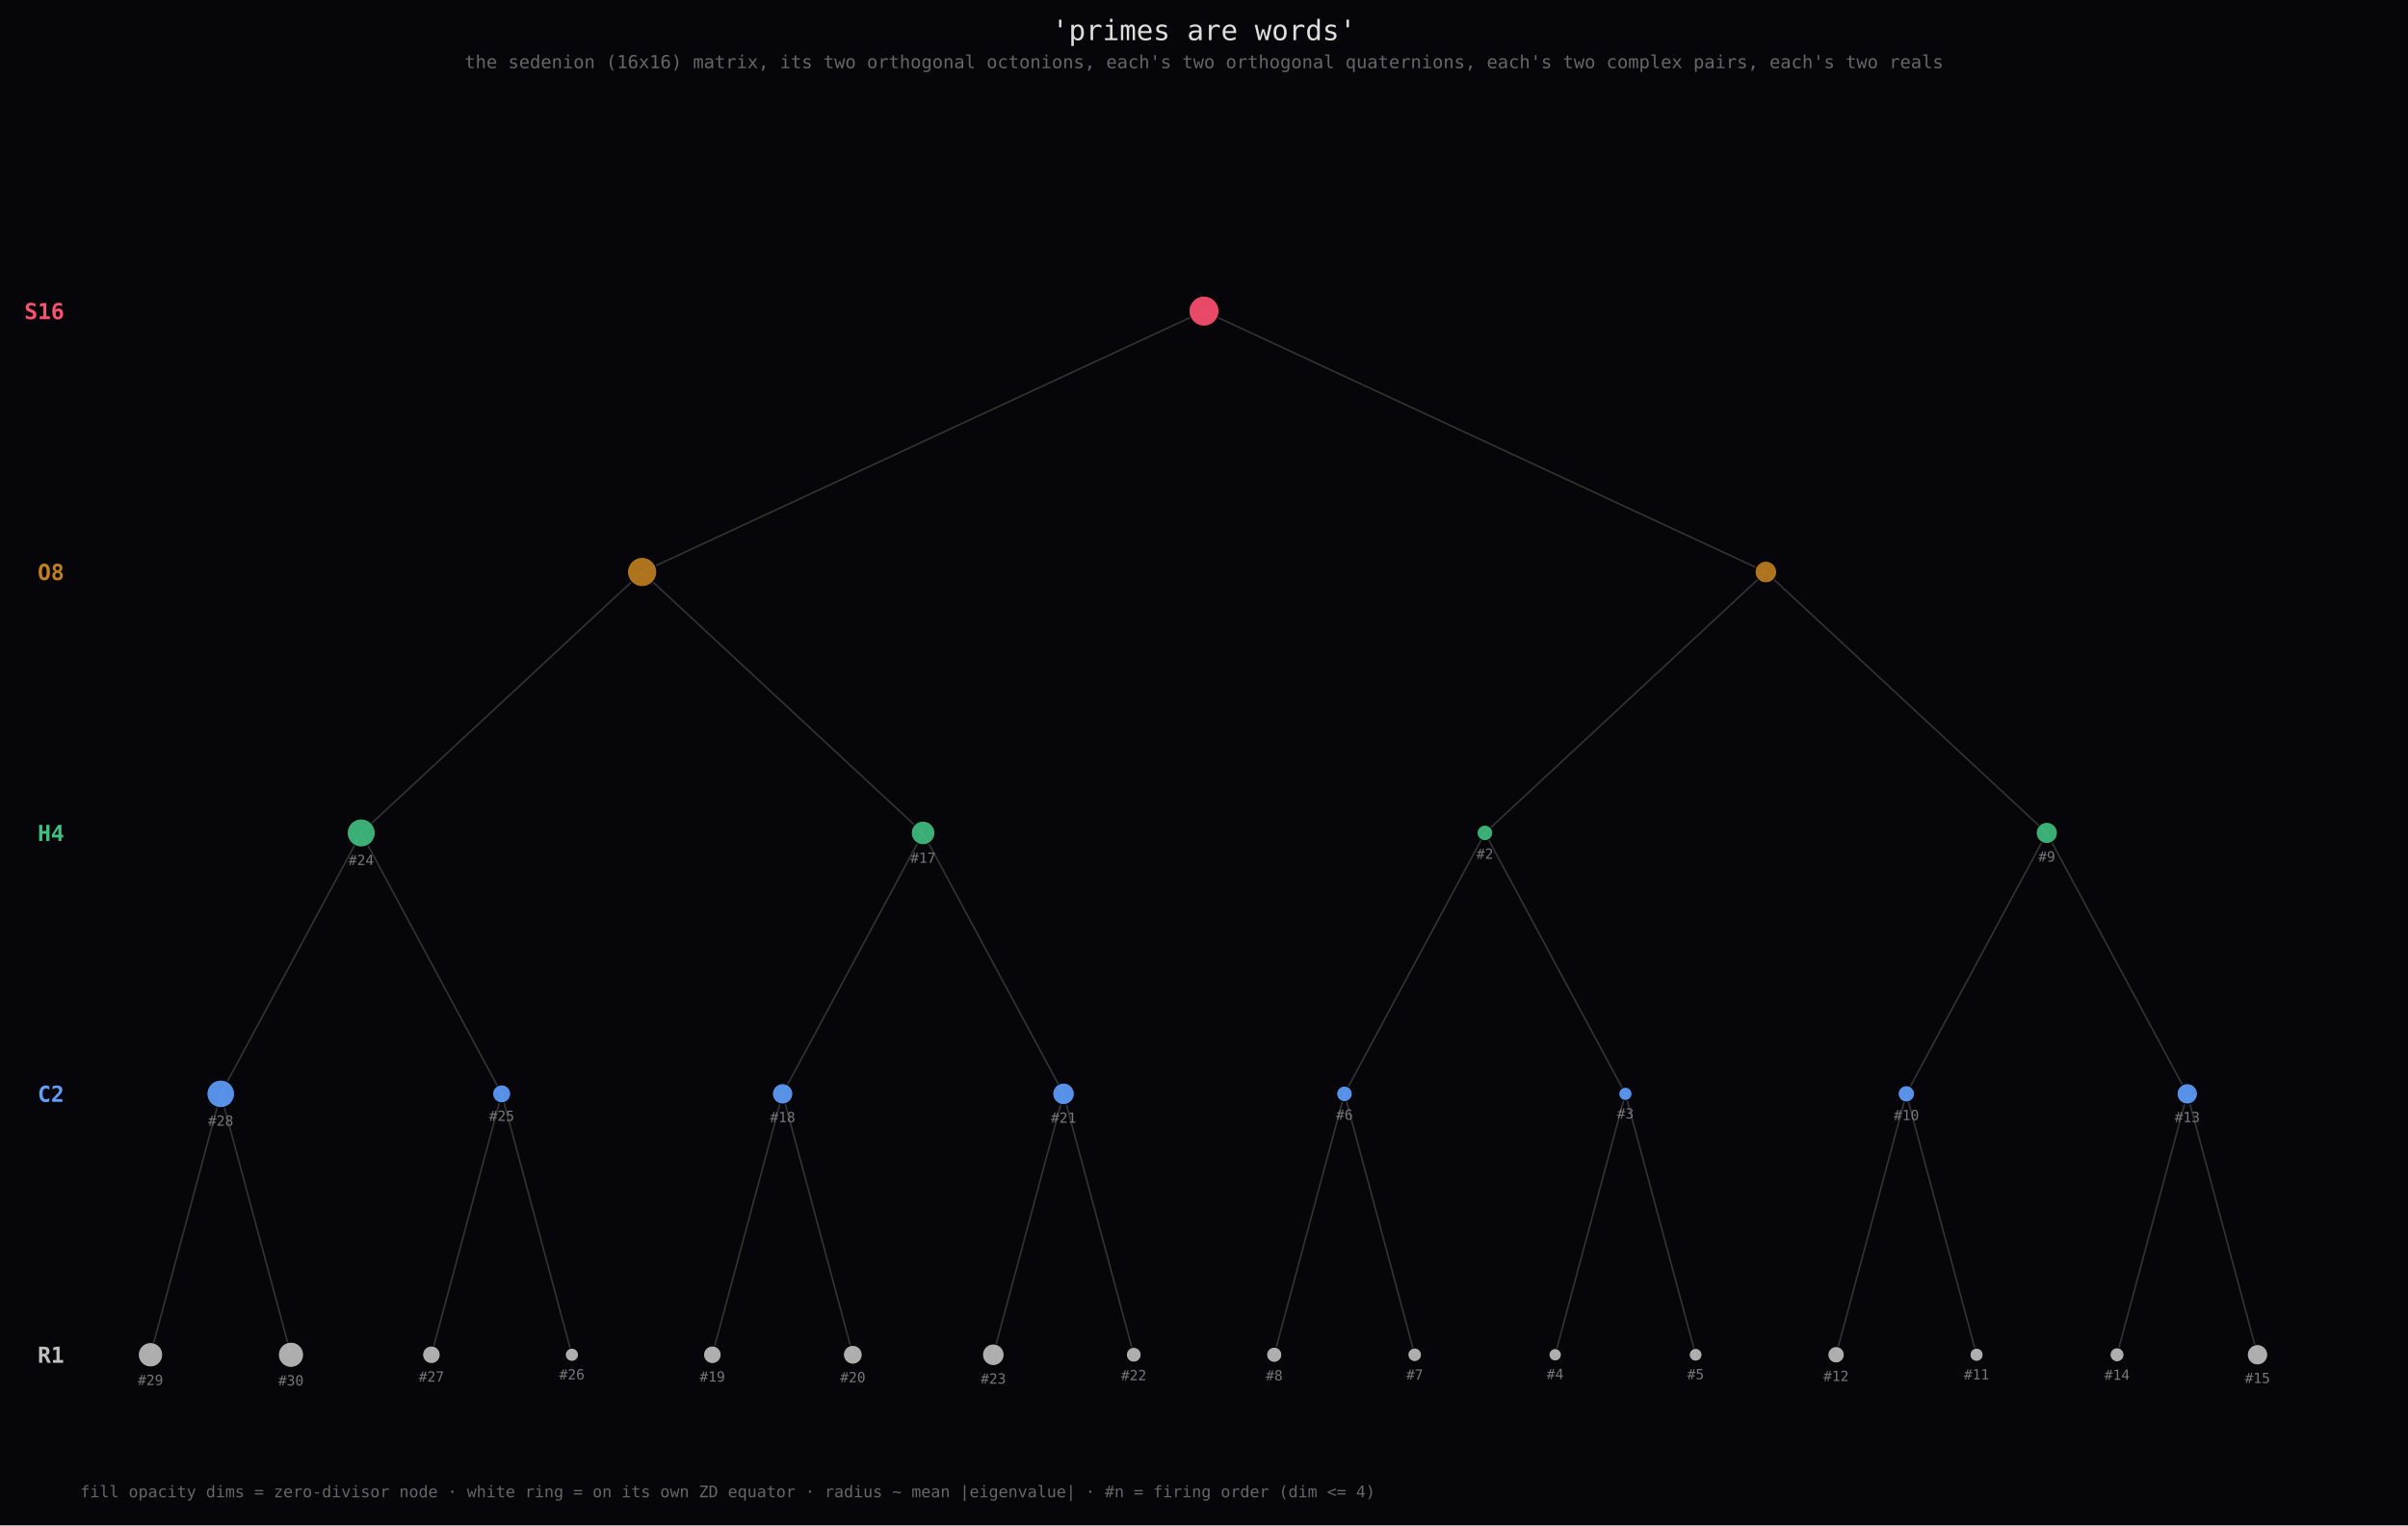
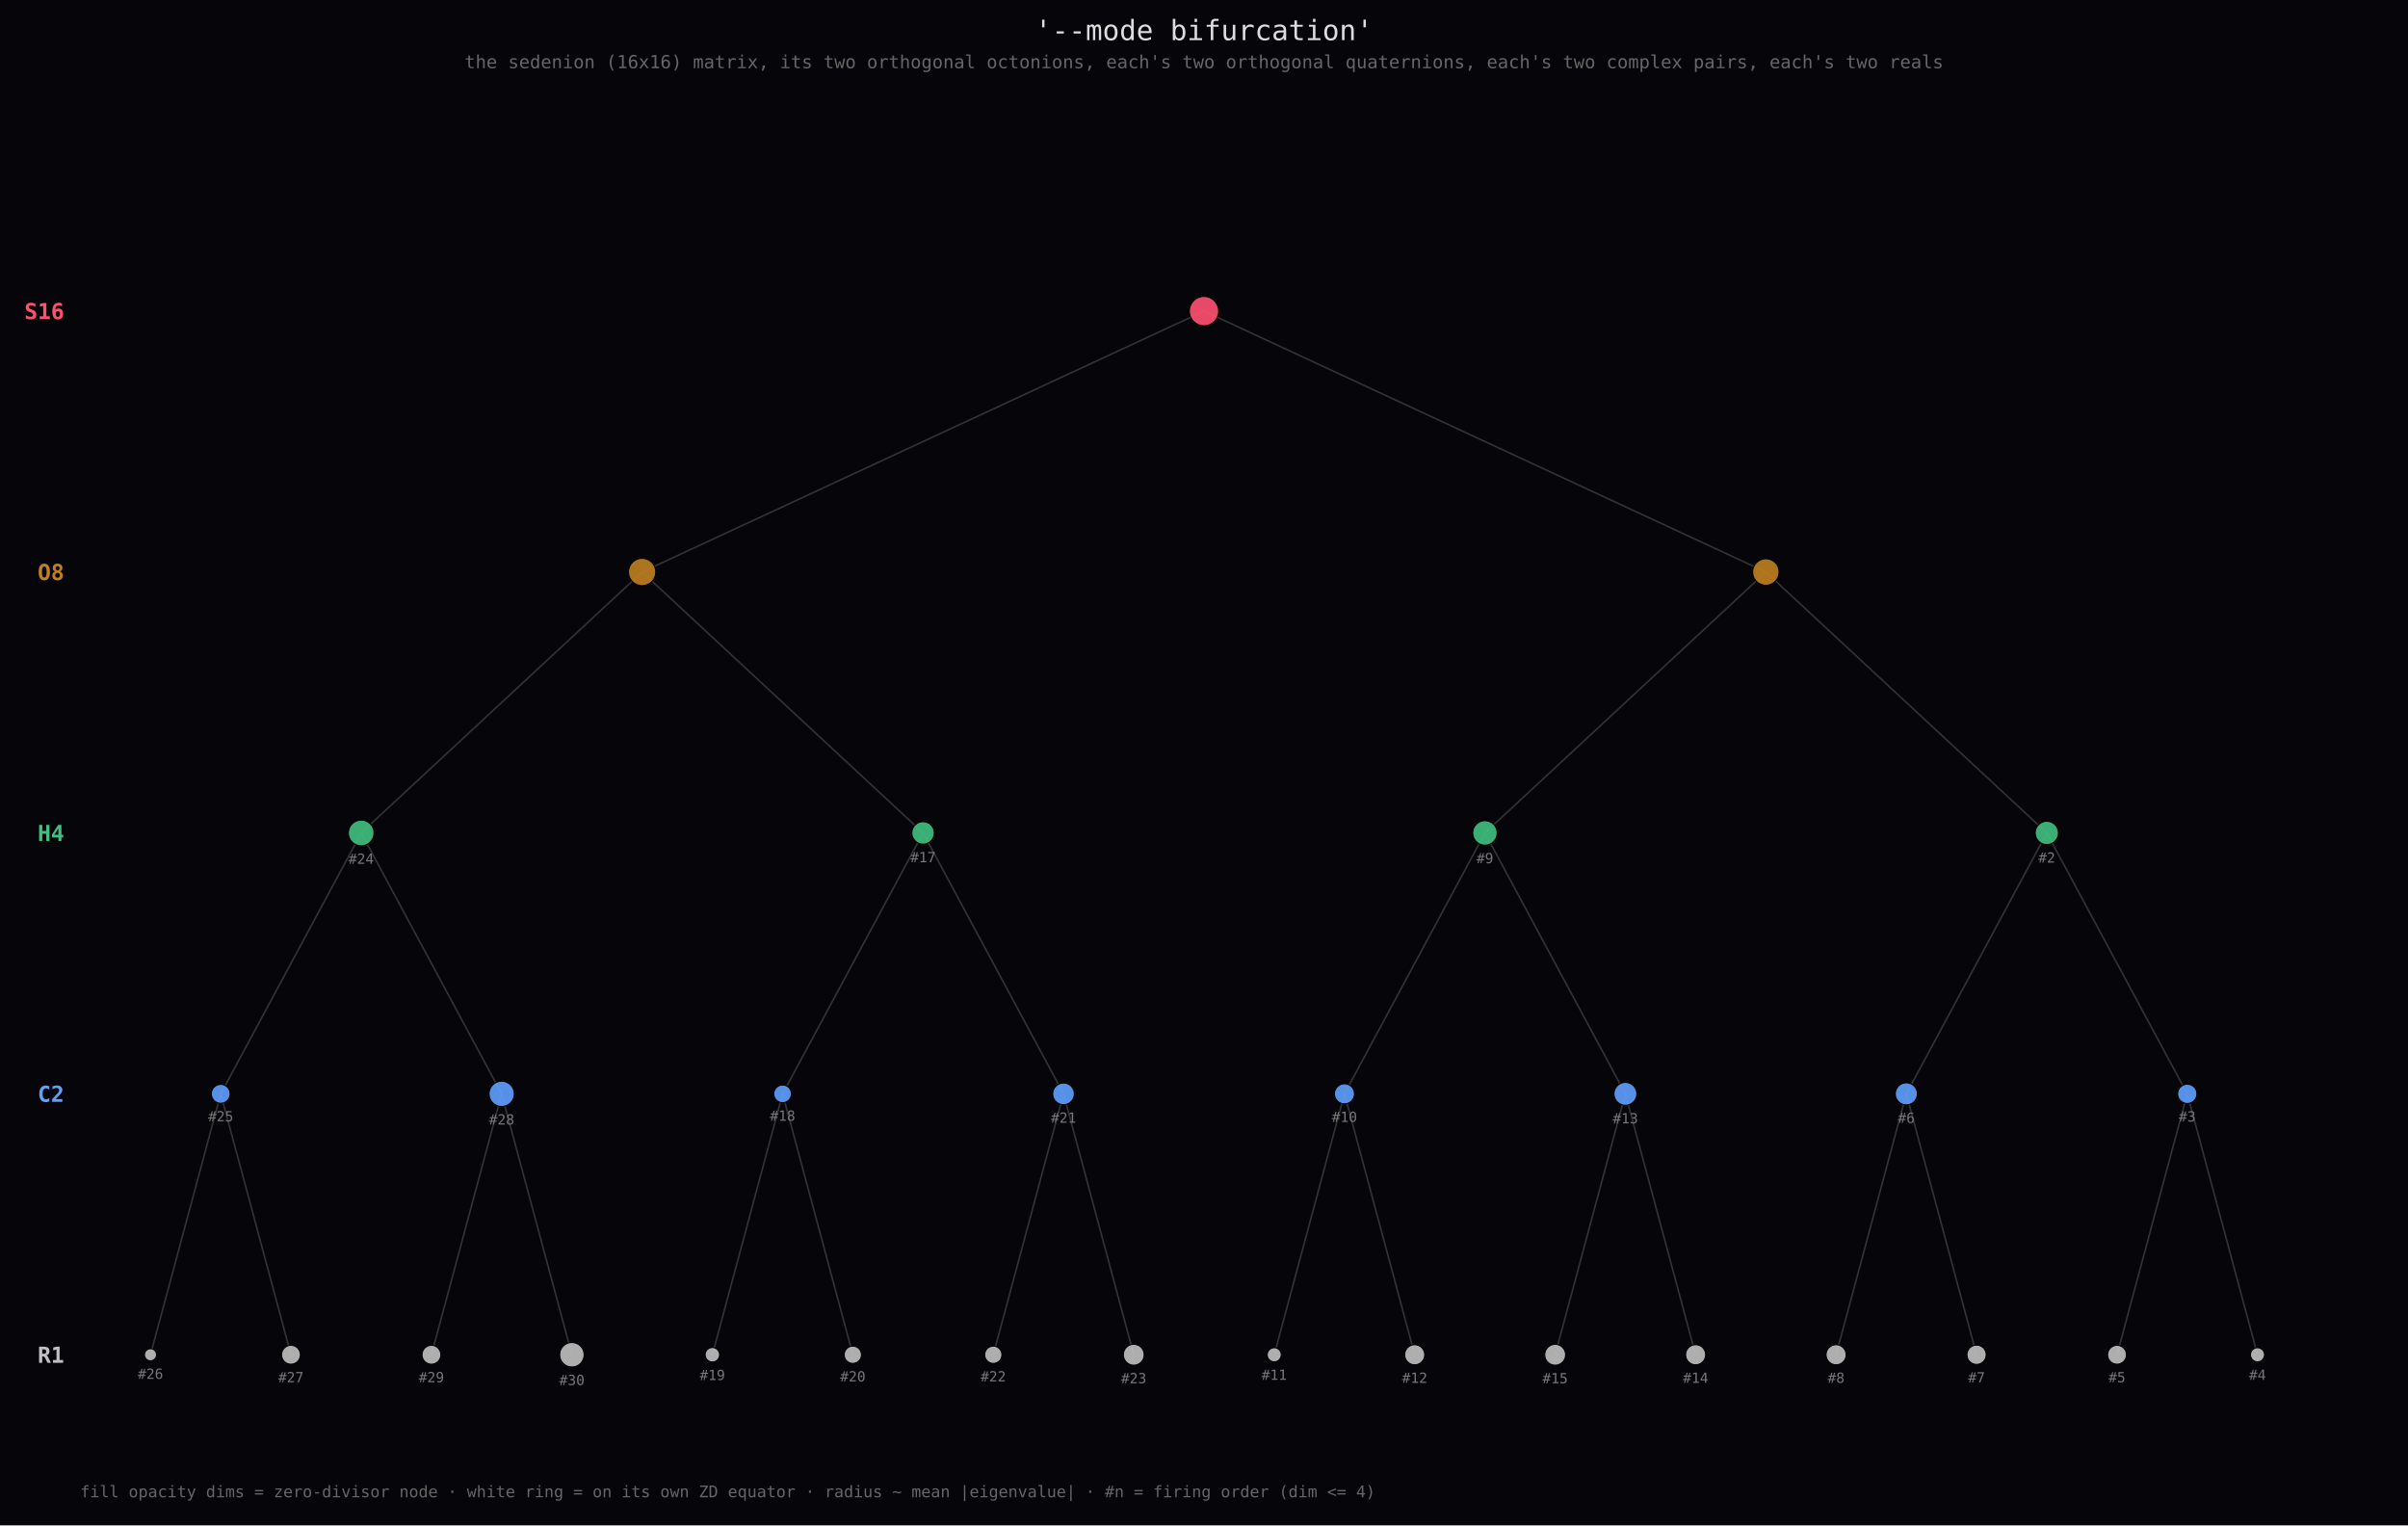
<svg xmlns="http://www.w3.org/2000/svg" width="1200" height="760" viewBox="0 0 1200 760" font-family="monospace">
  <rect width="1200" height="760" fill="#06060a" />
-   <text x="600.0" y="20" fill="#ddd" font-size="14" text-anchor="middle">'primes are words'</text>
+   <text x="600.0" y="20" fill="#ddd" font-size="14" text-anchor="middle">'--mode bifurcation'</text>
  <text x="600.0" y="34" fill="#666" font-size="9" text-anchor="middle">the sedenion (16x16) matrix, its two orthogonal octonions, each's two orthogonal quaternions, each's two complex pairs, each's two reals</text>
  <line x1="600.0" y1="155.0" x2="320.0" y2="285.0" stroke="#333" stroke-width="0.8" />
  <line x1="320.0" y1="285.0" x2="180.0" y2="415.0" stroke="#333" stroke-width="0.8" />
  <line x1="180.0" y1="415.0" x2="110.0" y2="545.0" stroke="#333" stroke-width="0.8" />
  <line x1="110.0" y1="545.0" x2="75.0" y2="675.0" stroke="#333" stroke-width="0.8" />
  <line x1="110.0" y1="545.0" x2="145.0" y2="675.0" stroke="#333" stroke-width="0.8" />
  <line x1="180.0" y1="415.0" x2="250.0" y2="545.0" stroke="#333" stroke-width="0.8" />
  <line x1="250.0" y1="545.0" x2="215.0" y2="675.0" stroke="#333" stroke-width="0.8" />
  <line x1="250.0" y1="545.0" x2="285.0" y2="675.0" stroke="#333" stroke-width="0.8" />
  <line x1="320.0" y1="285.0" x2="460.0" y2="415.0" stroke="#333" stroke-width="0.8" />
  <line x1="460.0" y1="415.0" x2="390.0" y2="545.0" stroke="#333" stroke-width="0.8" />
  <line x1="390.0" y1="545.0" x2="355.0" y2="675.0" stroke="#333" stroke-width="0.8" />
  <line x1="390.0" y1="545.0" x2="425.0" y2="675.0" stroke="#333" stroke-width="0.8" />
  <line x1="460.0" y1="415.0" x2="530.0" y2="545.0" stroke="#333" stroke-width="0.8" />
  <line x1="530.0" y1="545.0" x2="495.0" y2="675.0" stroke="#333" stroke-width="0.8" />
  <line x1="530.0" y1="545.0" x2="565.0" y2="675.0" stroke="#333" stroke-width="0.8" />
  <line x1="600.0" y1="155.0" x2="880.0" y2="285.0" stroke="#333" stroke-width="0.8" />
  <line x1="880.0" y1="285.0" x2="740.0" y2="415.0" stroke="#333" stroke-width="0.8" />
  <line x1="740.0" y1="415.0" x2="670.0" y2="545.0" stroke="#333" stroke-width="0.8" />
  <line x1="670.0" y1="545.0" x2="635.0" y2="675.0" stroke="#333" stroke-width="0.8" />
  <line x1="670.0" y1="545.0" x2="705.0" y2="675.0" stroke="#333" stroke-width="0.8" />
  <line x1="740.0" y1="415.0" x2="810.0" y2="545.0" stroke="#333" stroke-width="0.8" />
  <line x1="810.0" y1="545.0" x2="775.0" y2="675.0" stroke="#333" stroke-width="0.8" />
  <line x1="810.0" y1="545.0" x2="845.0" y2="675.0" stroke="#333" stroke-width="0.8" />
  <line x1="880.0" y1="285.0" x2="1020.0" y2="415.0" stroke="#333" stroke-width="0.8" />
  <line x1="1020.0" y1="415.0" x2="950.0" y2="545.0" stroke="#333" stroke-width="0.8" />
  <line x1="950.0" y1="545.0" x2="915.0" y2="675.0" stroke="#333" stroke-width="0.8" />
  <line x1="950.0" y1="545.0" x2="985.0" y2="675.0" stroke="#333" stroke-width="0.8" />
  <line x1="1020.0" y1="415.0" x2="1090.0" y2="545.0" stroke="#333" stroke-width="0.8" />
  <line x1="1090.0" y1="545.0" x2="1055.0" y2="675.0" stroke="#333" stroke-width="0.8" />
  <line x1="1090.0" y1="545.0" x2="1125.0" y2="675.0" stroke="#333" stroke-width="0.8" />
-   <circle cx="600.0" cy="155.0" r="7.5" fill="#ff5070" fill-opacity="0.90" stroke="#000" stroke-width="0.5" />
-   <circle cx="320.0" cy="285.0" r="7.3" fill="#c08020" fill-opacity="0.90" stroke="#000" stroke-width="0.5" />
-   <circle cx="180.0" cy="415.0" r="7.0" fill="#40c080" fill-opacity="0.90" stroke="#000" stroke-width="0.5" />
-   <text x="180.0" y="431.0" fill="#777" font-size="7" text-anchor="middle">#24</text>
-   <circle cx="110.0" cy="545.0" r="6.9" fill="#60a0ff" fill-opacity="0.90" stroke="#000" stroke-width="0.5" />
-   <text x="110.0" y="560.9" fill="#777" font-size="7" text-anchor="middle">#28</text>
-   <circle cx="75.0" cy="675.0" r="6.1" fill="#c0c0c0" fill-opacity="0.90" stroke="#000" stroke-width="0.5" />
-   <text x="75.0" y="690.1" fill="#777" font-size="7" text-anchor="middle">#29</text>
-   <circle cx="145.0" cy="675.0" r="6.3" fill="#c0c0c0" fill-opacity="0.90" stroke="#000" stroke-width="0.5" />
-   <text x="145.0" y="690.3" fill="#777" font-size="7" text-anchor="middle">#30</text>
-   <circle cx="250.0" cy="545.0" r="4.5" fill="#60a0ff" fill-opacity="0.90" stroke="#000" stroke-width="0.5" />
-   <text x="250.0" y="558.5" fill="#777" font-size="7" text-anchor="middle">#25</text>
-   <circle cx="215.0" cy="675.0" r="4.4" fill="#c0c0c0" fill-opacity="0.90" stroke="#000" stroke-width="0.5" />
-   <text x="215.0" y="688.4" fill="#777" font-size="7" text-anchor="middle">#27</text>
-   <circle cx="285.0" cy="675.0" r="3.3" fill="#c0c0c0" fill-opacity="0.90" stroke="#000" stroke-width="0.5" />
-   <text x="285.0" y="687.3" fill="#777" font-size="7" text-anchor="middle">#26</text>
-   <circle cx="460.0" cy="415.0" r="5.9" fill="#40c080" fill-opacity="0.90" stroke="#000" stroke-width="0.5" />
-   <text x="460.0" y="429.9" fill="#777" font-size="7" text-anchor="middle">#17</text>
-   <circle cx="390.0" cy="545.0" r="5.1" fill="#60a0ff" fill-opacity="0.90" stroke="#000" stroke-width="0.5" />
-   <text x="390.0" y="559.1" fill="#777" font-size="7" text-anchor="middle">#18</text>
-   <circle cx="355.0" cy="675.0" r="4.4" fill="#c0c0c0" fill-opacity="0.90" stroke="#000" stroke-width="0.5" />
-   <text x="355.0" y="688.4" fill="#777" font-size="7" text-anchor="middle">#19</text>
-   <circle cx="425.0" cy="675.0" r="4.7" fill="#c0c0c0" fill-opacity="0.90" stroke="#000" stroke-width="0.5" />
-   <text x="425.0" y="688.7" fill="#777" font-size="7" text-anchor="middle">#20</text>
+   <circle cx="600.0" cy="155.0" r="7.3" fill="#ff5070" fill-opacity="0.90" stroke="#000" stroke-width="0.5" />
+   <circle cx="320.0" cy="285.0" r="6.8" fill="#c08020" fill-opacity="0.90" stroke="#000" stroke-width="0.5" />
+   <circle cx="180.0" cy="415.0" r="6.4" fill="#40c080" fill-opacity="0.90" stroke="#000" stroke-width="0.5" />
+   <text x="180.0" y="430.4" fill="#777" font-size="7" text-anchor="middle">#24</text>
+   <circle cx="110.0" cy="545.0" r="4.7" fill="#60a0ff" fill-opacity="0.90" stroke="#000" stroke-width="0.5" />
+   <text x="110.0" y="558.7" fill="#777" font-size="7" text-anchor="middle">#25</text>
+   <circle cx="75.0" cy="675.0" r="3.0" fill="#c0c0c0" fill-opacity="0.90" stroke="#000" stroke-width="0.5" />
+   <text x="75.0" y="687.0" fill="#777" font-size="7" text-anchor="middle">#26</text>
+   <circle cx="145.0" cy="675.0" r="4.7" fill="#c0c0c0" fill-opacity="0.90" stroke="#000" stroke-width="0.5" />
+   <text x="145.0" y="688.7" fill="#777" font-size="7" text-anchor="middle">#27</text>
+   <circle cx="250.0" cy="545.0" r="6.3" fill="#60a0ff" fill-opacity="0.90" stroke="#000" stroke-width="0.5" />
+   <text x="250.0" y="560.3" fill="#777" font-size="7" text-anchor="middle">#28</text>
+   <circle cx="215.0" cy="675.0" r="4.7" fill="#c0c0c0" fill-opacity="0.90" stroke="#000" stroke-width="0.5" />
+   <text x="215.0" y="688.7" fill="#777" font-size="7" text-anchor="middle">#29</text>
+   <circle cx="285.0" cy="675.0" r="6.1" fill="#c0c0c0" fill-opacity="0.90" stroke="#000" stroke-width="0.5" />
+   <text x="285.0" y="690.1" fill="#777" font-size="7" text-anchor="middle">#30</text>
+   <circle cx="460.0" cy="415.0" r="5.6" fill="#40c080" fill-opacity="0.90" stroke="#000" stroke-width="0.5" />
+   <text x="460.0" y="429.6" fill="#777" font-size="7" text-anchor="middle">#17</text>
+   <circle cx="390.0" cy="545.0" r="4.4" fill="#60a0ff" fill-opacity="0.90" stroke="#000" stroke-width="0.5" />
+   <text x="390.0" y="558.4" fill="#777" font-size="7" text-anchor="middle">#18</text>
+   <circle cx="355.0" cy="675.0" r="3.6" fill="#c0c0c0" fill-opacity="0.90" stroke="#000" stroke-width="0.5" />
+   <text x="355.0" y="687.6" fill="#777" font-size="7" text-anchor="middle">#19</text>
+   <circle cx="425.0" cy="675.0" r="4.3" fill="#c0c0c0" fill-opacity="0.90" stroke="#000" stroke-width="0.5" />
+   <text x="425.0" y="688.3" fill="#777" font-size="7" text-anchor="middle">#20</text>
  <circle cx="530.0" cy="545.0" r="5.4" fill="#60a0ff" fill-opacity="0.90" stroke="#000" stroke-width="0.5" />
  <text x="530.0" y="559.4" fill="#777" font-size="7" text-anchor="middle">#21</text>
-   <circle cx="495.0" cy="675.0" r="5.4" fill="#c0c0c0" fill-opacity="0.90" stroke="#000" stroke-width="0.5" />
-   <text x="495.0" y="689.4" fill="#777" font-size="7" text-anchor="middle">#23</text>
-   <circle cx="565.0" cy="675.0" r="3.7" fill="#c0c0c0" fill-opacity="0.90" stroke="#000" stroke-width="0.5" />
-   <text x="565.0" y="687.7" fill="#777" font-size="7" text-anchor="middle">#22</text>
-   <circle cx="880.0" cy="285.0" r="5.4" fill="#c08020" fill-opacity="0.90" stroke="#000" stroke-width="0.5" />
-   <circle cx="740.0" cy="415.0" r="3.9" fill="#40c080" fill-opacity="0.90" stroke="#000" stroke-width="0.5" />
-   <text x="740.0" y="427.9" fill="#777" font-size="7" text-anchor="middle">#2</text>
-   <circle cx="670.0" cy="545.0" r="3.9" fill="#60a0ff" fill-opacity="0.90" stroke="#000" stroke-width="0.5" />
-   <text x="670.0" y="557.9" fill="#777" font-size="7" text-anchor="middle">#6</text>
-   <circle cx="635.0" cy="675.0" r="3.8" fill="#c0c0c0" fill-opacity="0.90" stroke="#000" stroke-width="0.5" />
-   <text x="635.0" y="687.8" fill="#777" font-size="7" text-anchor="middle">#8</text>
-   <circle cx="705.0" cy="675.0" r="3.4" fill="#c0c0c0" fill-opacity="0.90" stroke="#000" stroke-width="0.5" />
-   <text x="705.0" y="687.4" fill="#777" font-size="7" text-anchor="middle">#7</text>
-   <circle cx="810.0" cy="545.0" r="3.3" fill="#60a0ff" fill-opacity="0.90" stroke="#000" stroke-width="0.5" />
-   <text x="810.0" y="557.3" fill="#777" font-size="7" text-anchor="middle">#3</text>
-   <circle cx="775.0" cy="675.0" r="3.1" fill="#c0c0c0" fill-opacity="0.90" stroke="#000" stroke-width="0.5" />
-   <text x="775.0" y="687.1" fill="#777" font-size="7" text-anchor="middle">#4</text>
-   <circle cx="845.0" cy="675.0" r="3.2" fill="#c0c0c0" fill-opacity="0.90" stroke="#000" stroke-width="0.5" />
-   <text x="845.0" y="687.2" fill="#777" font-size="7" text-anchor="middle">#5</text>
-   <circle cx="1020.0" cy="415.0" r="5.3" fill="#40c080" fill-opacity="0.90" stroke="#000" stroke-width="0.5" />
-   <text x="1020.0" y="429.3" fill="#777" font-size="7" text-anchor="middle">#9</text>
-   <circle cx="950.0" cy="545.0" r="4.1" fill="#60a0ff" fill-opacity="0.90" stroke="#000" stroke-width="0.5" />
-   <text x="950.0" y="558.1" fill="#777" font-size="7" text-anchor="middle">#10</text>
-   <circle cx="915.0" cy="675.0" r="4.1" fill="#c0c0c0" fill-opacity="0.90" stroke="#000" stroke-width="0.5" />
-   <text x="915.0" y="688.1" fill="#777" font-size="7" text-anchor="middle">#12</text>
-   <circle cx="985.0" cy="675.0" r="3.3" fill="#c0c0c0" fill-opacity="0.90" stroke="#000" stroke-width="0.5" />
-   <text x="985.0" y="687.3" fill="#777" font-size="7" text-anchor="middle">#11</text>
-   <circle cx="1090.0" cy="545.0" r="5.1" fill="#60a0ff" fill-opacity="0.90" stroke="#000" stroke-width="0.5" />
-   <text x="1090.0" y="559.1" fill="#777" font-size="7" text-anchor="middle">#13</text>
-   <circle cx="1055.0" cy="675.0" r="3.5" fill="#c0c0c0" fill-opacity="0.90" stroke="#000" stroke-width="0.5" />
-   <text x="1055.0" y="687.5" fill="#777" font-size="7" text-anchor="middle">#14</text>
-   <circle cx="1125.0" cy="675.0" r="5.1" fill="#c0c0c0" fill-opacity="0.90" stroke="#000" stroke-width="0.5" />
-   <text x="1125.0" y="689.1" fill="#777" font-size="7" text-anchor="middle">#15</text>
+   <circle cx="495.0" cy="675.0" r="4.3" fill="#c0c0c0" fill-opacity="0.90" stroke="#000" stroke-width="0.5" />
+   <text x="495.0" y="688.3" fill="#777" font-size="7" text-anchor="middle">#22</text>
+   <circle cx="565.0" cy="675.0" r="5.2" fill="#c0c0c0" fill-opacity="0.90" stroke="#000" stroke-width="0.5" />
+   <text x="565.0" y="689.2" fill="#777" font-size="7" text-anchor="middle">#23</text>
+   <circle cx="880.0" cy="285.0" r="6.6" fill="#c08020" fill-opacity="0.90" stroke="#000" stroke-width="0.5" />
+   <circle cx="740.0" cy="415.0" r="6.1" fill="#40c080" fill-opacity="0.90" stroke="#000" stroke-width="0.5" />
+   <text x="740.0" y="430.1" fill="#777" font-size="7" text-anchor="middle">#9</text>
+   <circle cx="670.0" cy="545.0" r="5.0" fill="#60a0ff" fill-opacity="0.90" stroke="#000" stroke-width="0.5" />
+   <text x="670.0" y="559.0" fill="#777" font-size="7" text-anchor="middle">#10</text>
+   <circle cx="635.0" cy="675.0" r="3.5" fill="#c0c0c0" fill-opacity="0.90" stroke="#000" stroke-width="0.5" />
+   <text x="635.0" y="687.5" fill="#777" font-size="7" text-anchor="middle">#11</text>
+   <circle cx="705.0" cy="675.0" r="5.0" fill="#c0c0c0" fill-opacity="0.90" stroke="#000" stroke-width="0.5" />
+   <text x="705.0" y="689.0" fill="#777" font-size="7" text-anchor="middle">#12</text>
+   <circle cx="810.0" cy="545.0" r="5.7" fill="#60a0ff" fill-opacity="0.90" stroke="#000" stroke-width="0.5" />
+   <text x="810.0" y="559.7" fill="#777" font-size="7" text-anchor="middle">#13</text>
+   <circle cx="775.0" cy="675.0" r="5.2" fill="#c0c0c0" fill-opacity="0.90" stroke="#000" stroke-width="0.5" />
+   <text x="775.0" y="689.2" fill="#777" font-size="7" text-anchor="middle">#15</text>
+   <circle cx="845.0" cy="675.0" r="5.0" fill="#c0c0c0" fill-opacity="0.90" stroke="#000" stroke-width="0.5" />
+   <text x="845.0" y="689.0" fill="#777" font-size="7" text-anchor="middle">#14</text>
+   <circle cx="1020.0" cy="415.0" r="5.8" fill="#40c080" fill-opacity="0.90" stroke="#000" stroke-width="0.5" />
+   <text x="1020.0" y="429.8" fill="#777" font-size="7" text-anchor="middle">#2</text>
+   <circle cx="950.0" cy="545.0" r="5.5" fill="#60a0ff" fill-opacity="0.90" stroke="#000" stroke-width="0.5" />
+   <text x="950.0" y="559.5" fill="#777" font-size="7" text-anchor="middle">#6</text>
+   <circle cx="915.0" cy="675.0" r="5.0" fill="#c0c0c0" fill-opacity="0.90" stroke="#000" stroke-width="0.5" />
+   <text x="915.0" y="689.0" fill="#777" font-size="7" text-anchor="middle">#8</text>
+   <circle cx="985.0" cy="675.0" r="4.8" fill="#c0c0c0" fill-opacity="0.90" stroke="#000" stroke-width="0.5" />
+   <text x="985.0" y="688.8" fill="#777" font-size="7" text-anchor="middle">#7</text>
+   <circle cx="1090.0" cy="545.0" r="4.8" fill="#60a0ff" fill-opacity="0.90" stroke="#000" stroke-width="0.5" />
+   <text x="1090.0" y="558.8" fill="#777" font-size="7" text-anchor="middle">#3</text>
+   <circle cx="1055.0" cy="675.0" r="4.7" fill="#c0c0c0" fill-opacity="0.90" stroke="#000" stroke-width="0.5" />
+   <text x="1055.0" y="688.7" fill="#777" font-size="7" text-anchor="middle">#5</text>
+   <circle cx="1125.0" cy="675.0" r="3.5" fill="#c0c0c0" fill-opacity="0.90" stroke="#000" stroke-width="0.5" />
+   <text x="1125.0" y="687.5" fill="#777" font-size="7" text-anchor="middle">#4</text>
  <text x="32" y="159.0" fill="#ff5070" font-size="11" text-anchor="end" font-weight="bold">S16</text>
  <text x="32" y="289.0" fill="#c08020" font-size="11" text-anchor="end" font-weight="bold">O8</text>
  <text x="32" y="419.0" fill="#40c080" font-size="11" text-anchor="end" font-weight="bold">H4</text>
  <text x="32" y="549.0" fill="#60a0ff" font-size="11" text-anchor="end" font-weight="bold">C2</text>
  <text x="32" y="679.0" fill="#c0c0c0" font-size="11" text-anchor="end" font-weight="bold">R1</text>
  <text x="40" y="746" fill="#666" font-size="8">fill opacity dims = zero-divisor node  ·  white ring = on its own ZD equator  ·  radius ~ mean |eigenvalue|  ·  #n = firing order (dim &lt;= 4)</text>
</svg>
